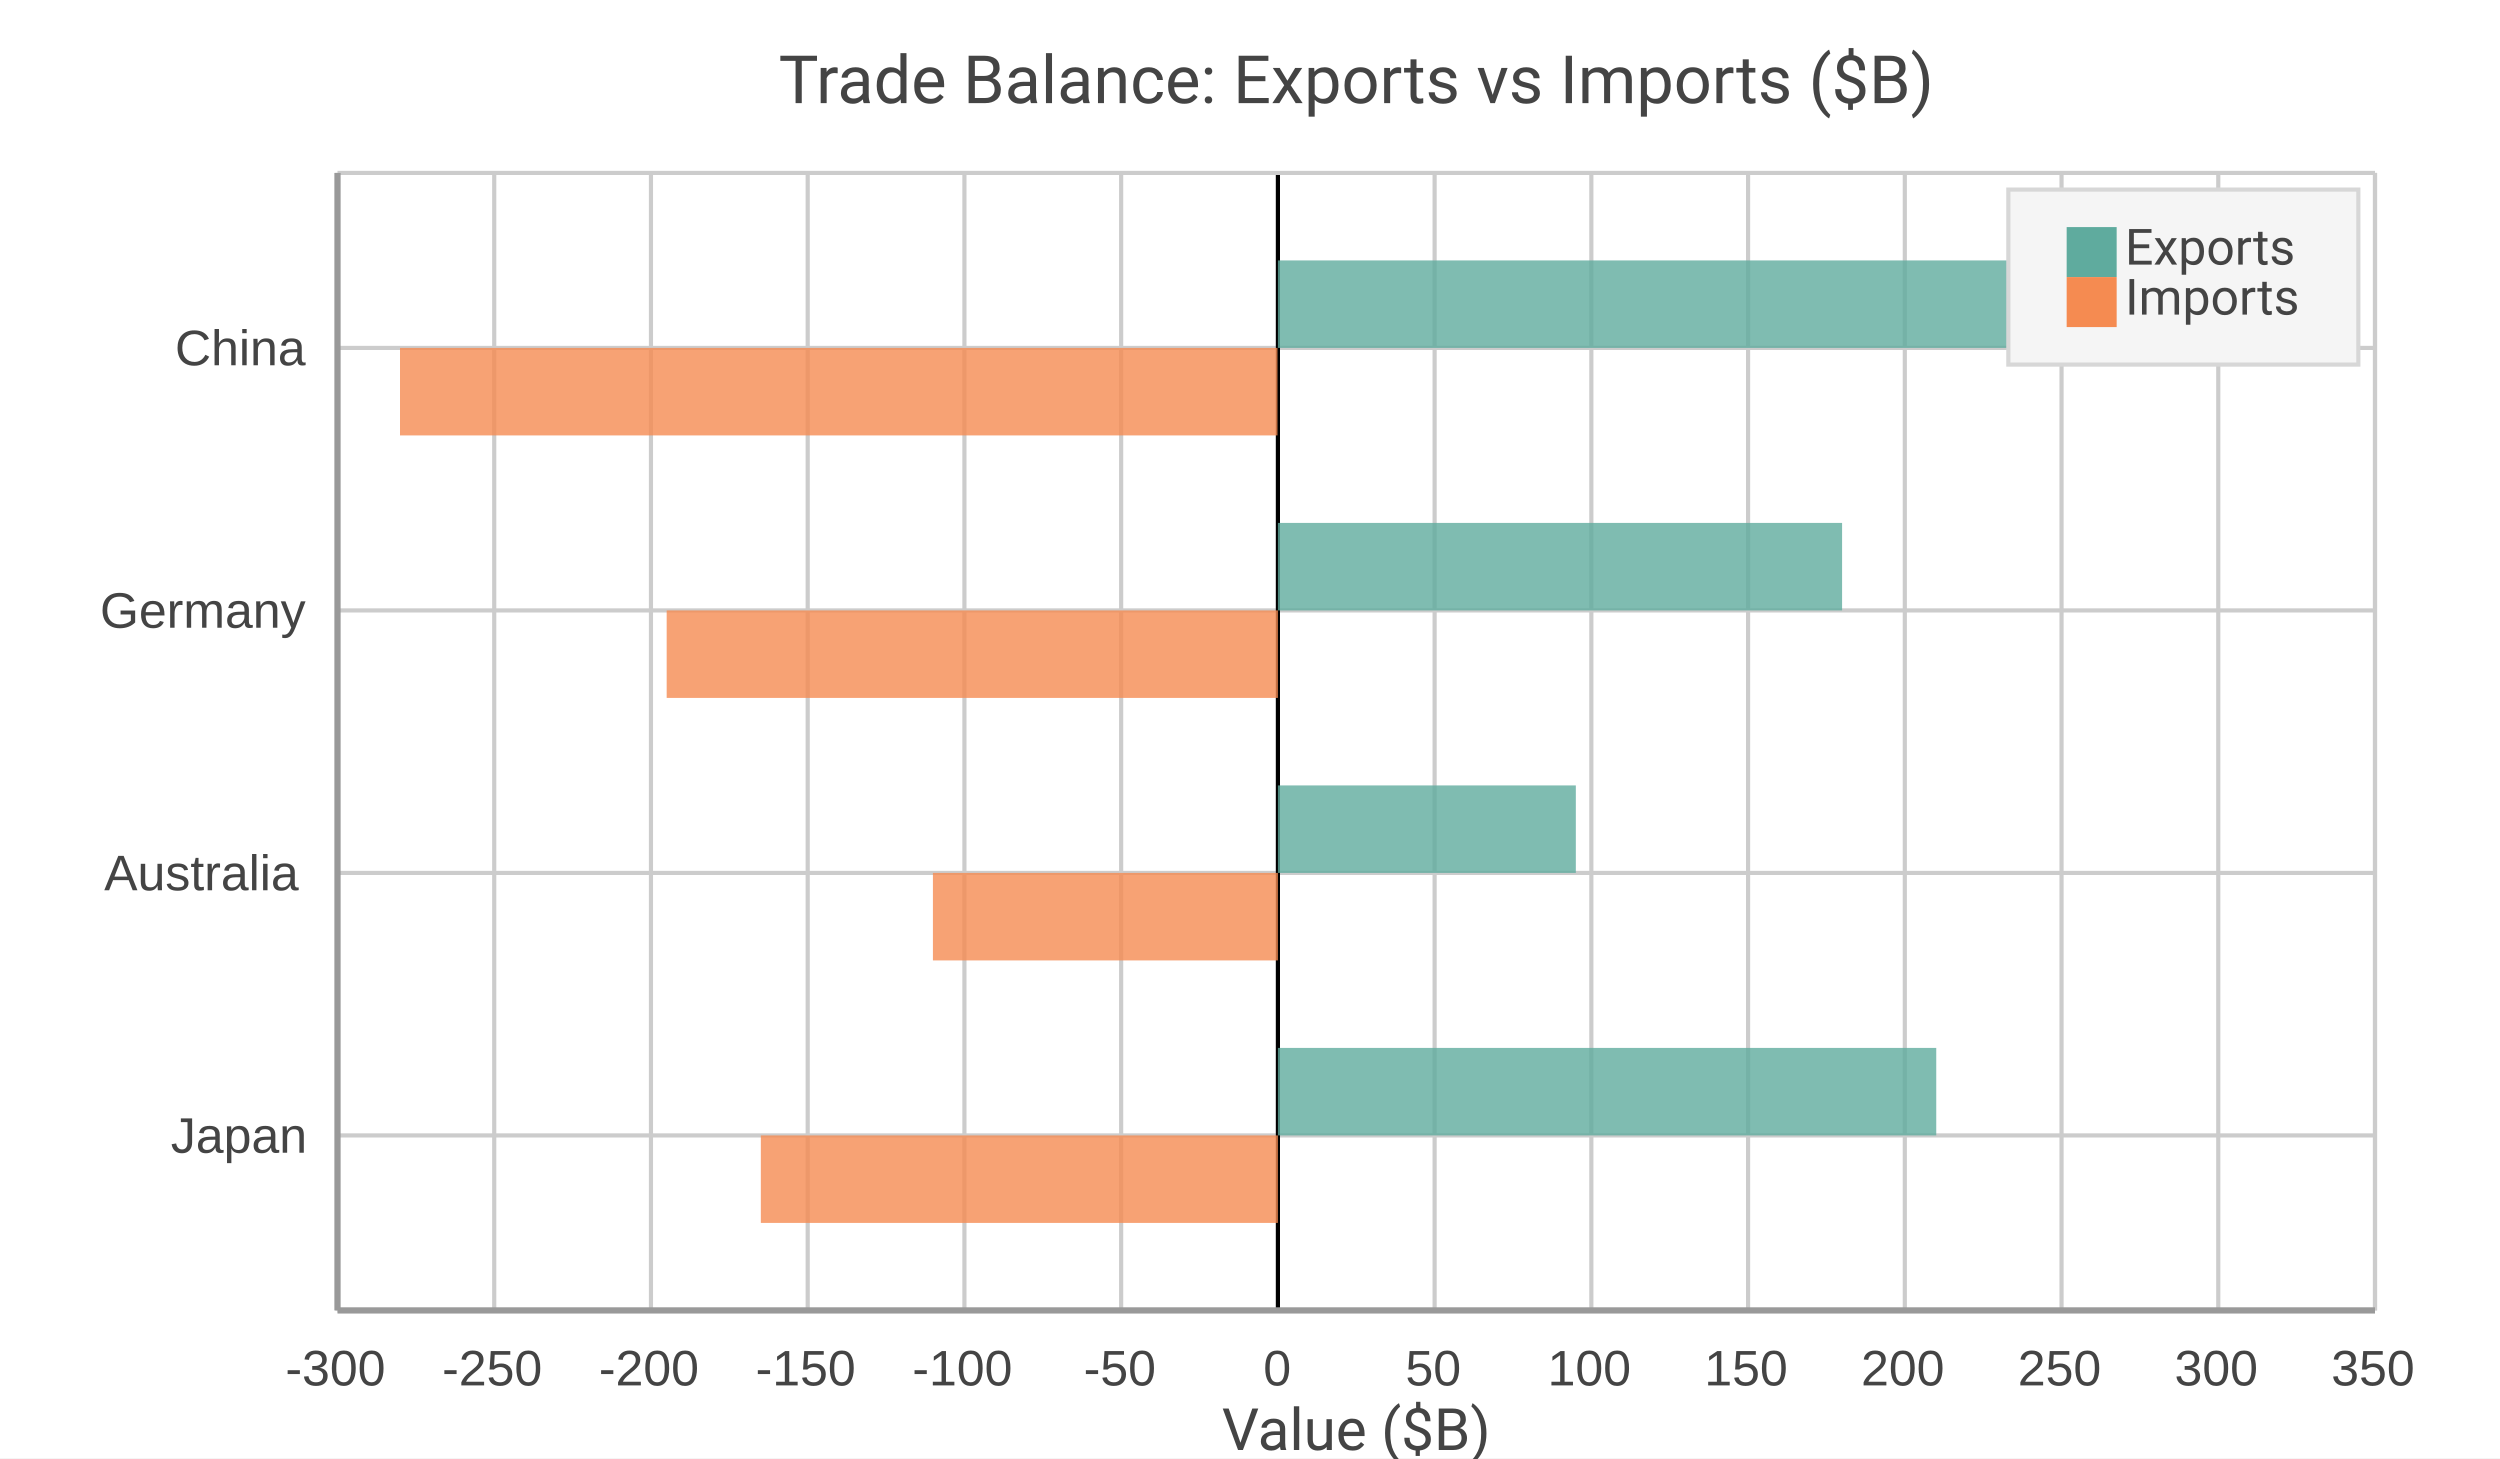
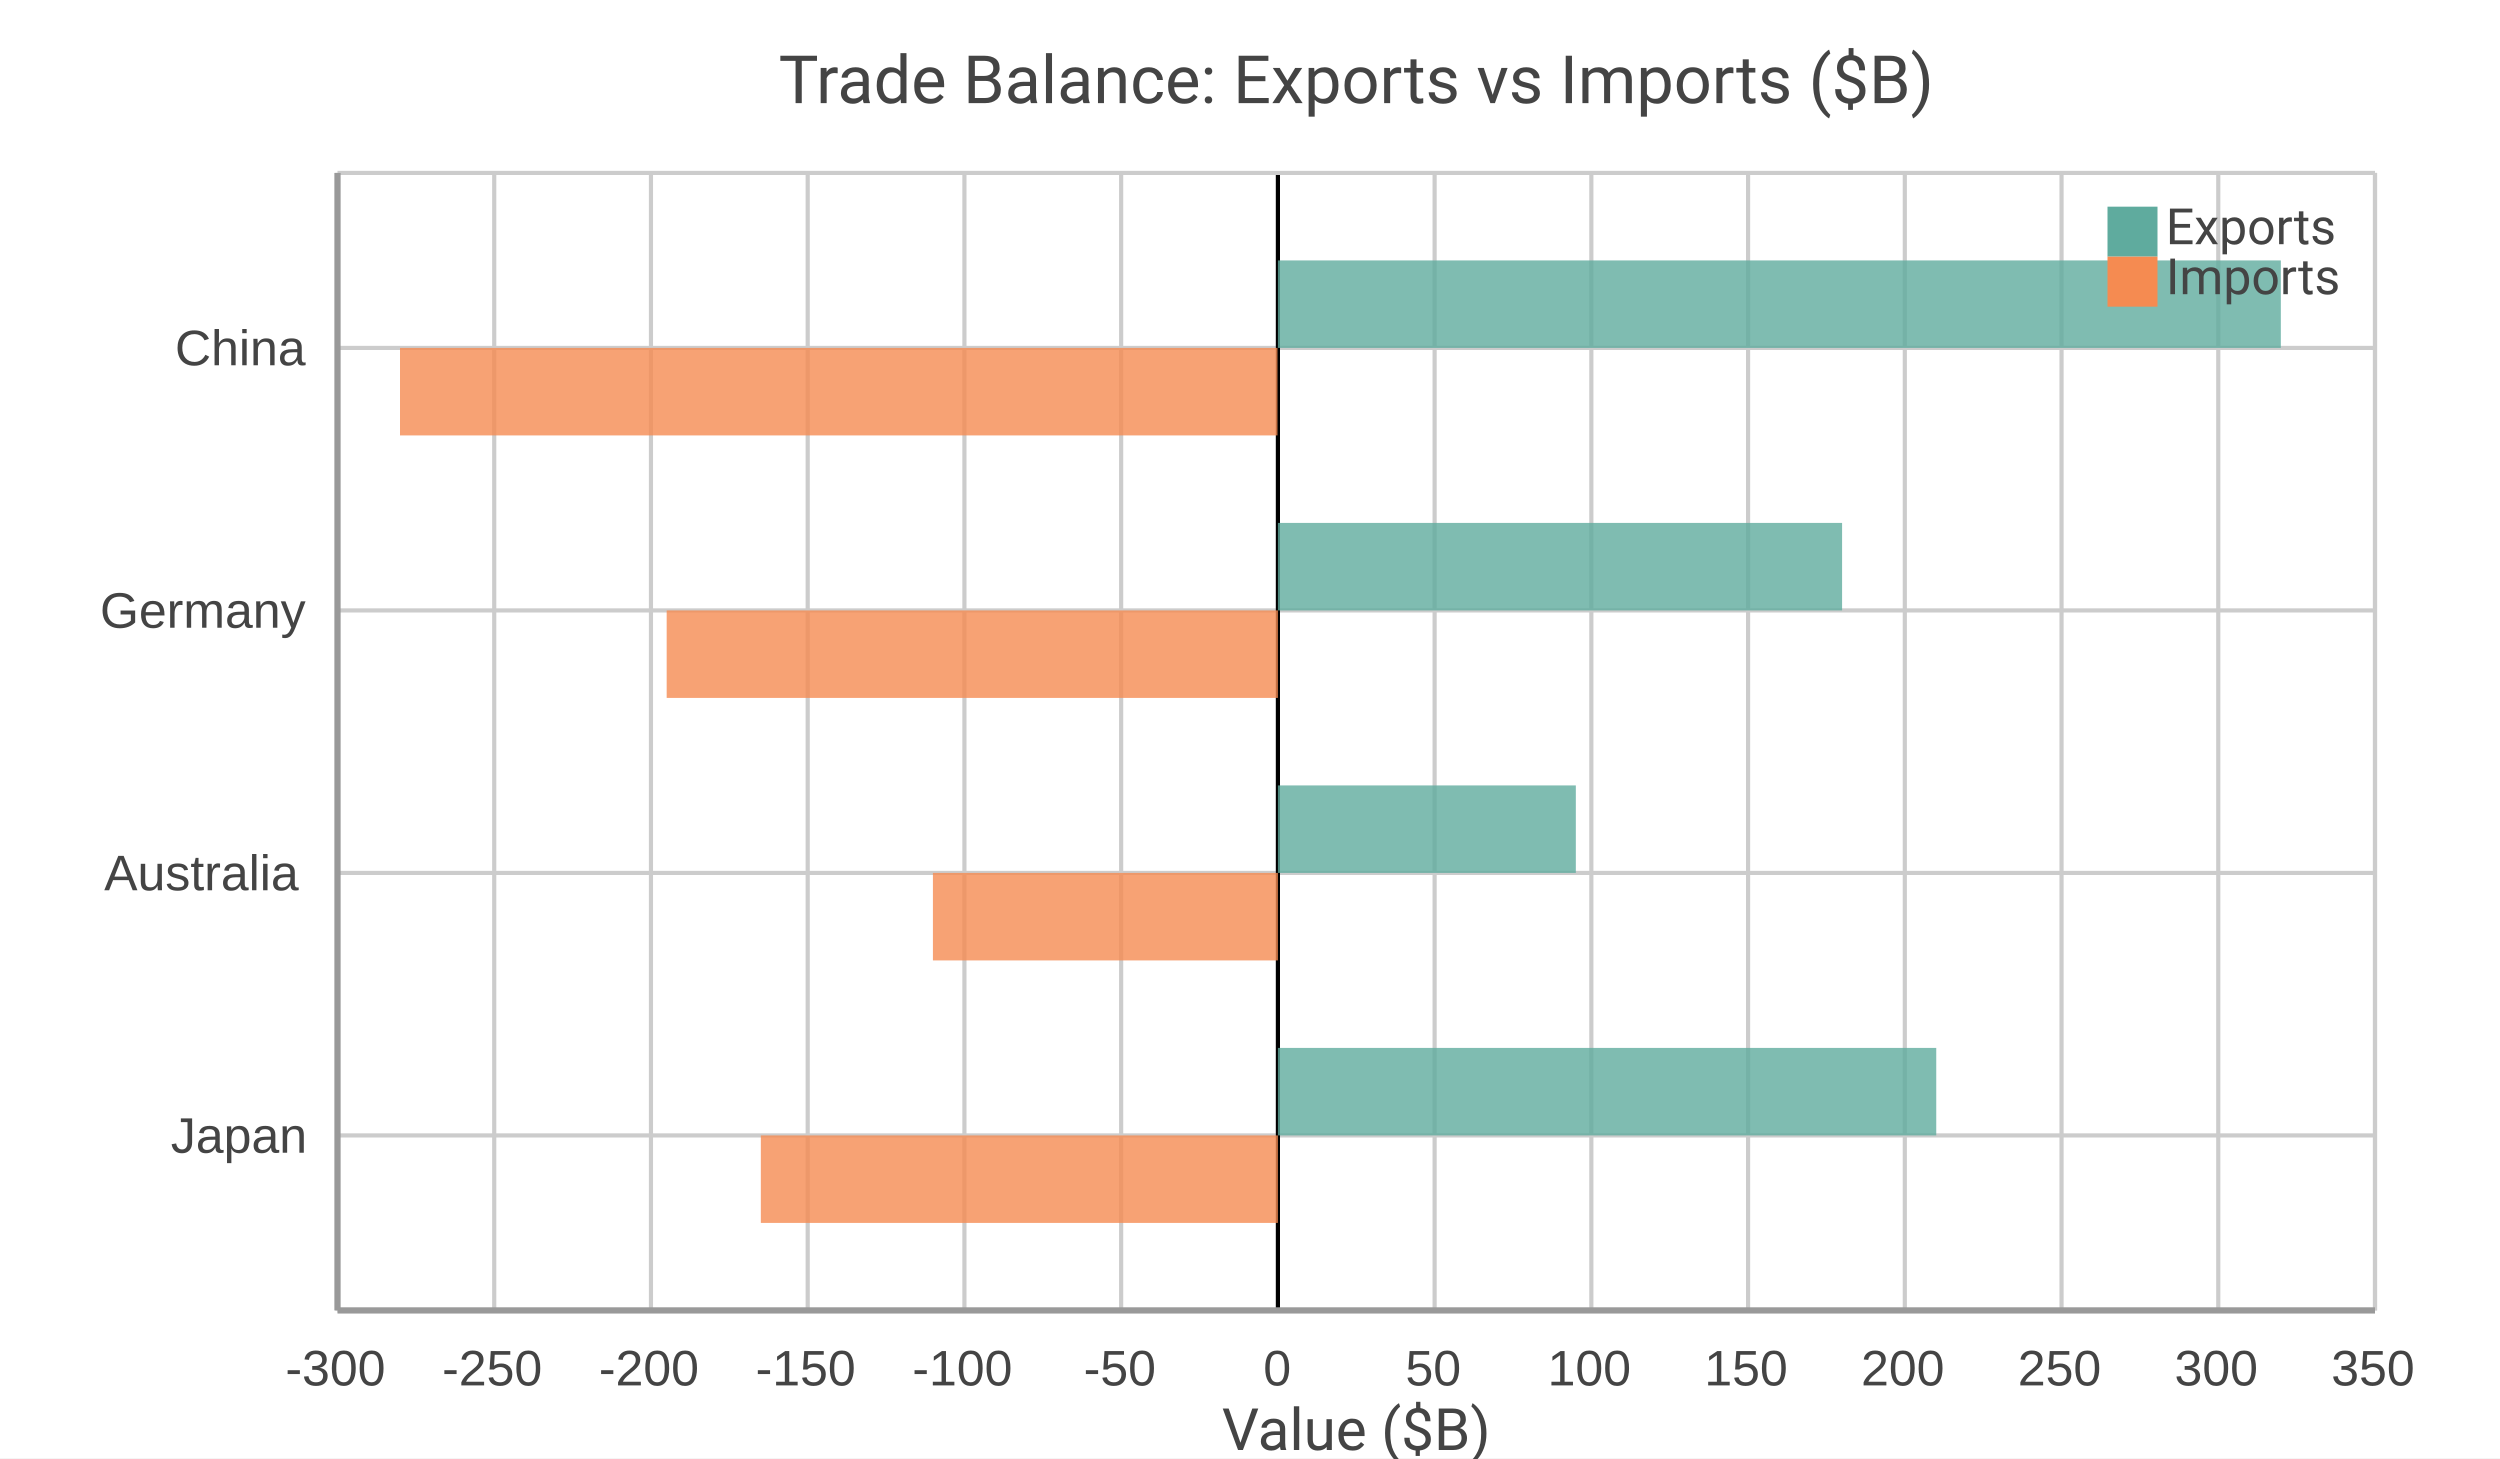
<svg xmlns="http://www.w3.org/2000/svg" width="600" height="350" viewBox="0 0 600 350">
  <path fill="#FFFFFF" d="M0 0 h600 v350 h-600 v-350Z" />
  <text transform="translate(0, 16.0)" fill="#444444" font-family="Roboto" font-weight="normal" font-size="16" text-anchor="middle" x="325.5" y="8.75">Trade Balance: Exports vs Imports ($B)</text>
  <defs>
    <clipPath id="plot-clip">
      <rect x="0" y="0" width="489.0" height="273.0" />
    </clipPath>
  </defs>
  <g>
    <path stroke="#CCCCCC" stroke-dasharray="None" d="M0 42.0 h489.0 M0 105.0 h489.0 M0 168.0 h489.0 M0 231.0 h489.0" transform="translate(81.0, 41.5)" />
    <g font-size="12" font-family="Arial" fill="#444444" transform="translate(75.0, 41.5)">
      <text x="0" y="42.0" dominant-baseline="central" transform="translate(-33, 0)">China</text>
      <text x="0" y="105.0" dominant-baseline="central" transform="translate(-51, 0)">Germany</text>
      <text x="0" y="168.0" dominant-baseline="central" transform="translate(-50, 0)">Australia</text>
      <text x="0" y="231.0" dominant-baseline="central" transform="translate(-34, 0)">Japan</text>
    </g>
  </g>
  <g>
    <path stroke="#CCCCCC" stroke-dasharray="None" d="M489.0 0 v273.0 M451.385 0 v273.0 M413.769 0 v273.0 M376.154 0 v273.0 M338.538 0 v273.0 M300.923 0 v273.0 M263.308 0 v273.0 M225.692 0 v273.0 M188.077 0 v273.0 M150.462 0 v273.0 M112.846 0 v273.0 M75.231 0 v273.0 M37.615 0 v273.0 M0.0 0 v273.0" transform="translate(81.0, 41.5)" />
    <g font-size="12" font-family="Arial" fill="#444444" transform="translate(81.0, 59.5)">
      <text x="489.0" y="273.0" transform="translate(-10.5, 0)">350</text>
      <text x="451.385" y="273.0" transform="translate(-10.5, 0)">300</text>
      <text x="413.769" y="273.0" transform="translate(-10.5, 0)">250</text>
      <text x="376.154" y="273.0" transform="translate(-10.5, 0)">200</text>
      <text x="338.538" y="273.0" transform="translate(-10.5, 0)">150</text>
      <text x="300.923" y="273.0" transform="translate(-10.5, 0)">100</text>
      <text x="263.308" y="273.0" transform="translate(-7.0, 0)">50</text>
      <text x="225.692" y="273.0" transform="translate(-3.5, 0)">0</text>
      <text x="188.077" y="273.0" transform="translate(-9.0, 0)">-50</text>
      <text x="150.462" y="273.0" transform="translate(-12.5, 0)">-100</text>
      <text x="112.846" y="273.0" transform="translate(-12.5, 0)">-150</text>
      <text x="75.231" y="273.0" transform="translate(-12.5, 0)">-200</text>
      <text x="37.615" y="273.0" transform="translate(-12.5, 0)">-250</text>
      <text x="0.0" y="273.0" transform="translate(-12.5, 0)">-300</text>
    </g>
  </g>
  <path transform="translate(81.0, 41.5)" d="M225.7 0 v273.0z" stroke="black" />
  <g>
    <g opacity="0.8" transform="translate(81.0, 41.5)">
      <path d="M225.7 21.0 h240.7 v21.0 h-240.7 v-21.0Z M225.7 84.0 h135.4 v21.0 h-135.4 v-21.0Z M225.7 147.0 h71.5 v21.0 h-71.5 v-21.0Z M225.7 210.0 h158.0 v21.0 h-158.0 v-21.0Z" fill="#5fab9e" />
      <path d="M15.0 42.0 h210.6 v21.0 h-210.6 v-21.0Z M79.0 105.0 h146.7 v21.0 h-146.7 v-21.0Z M142.9 168.0 h82.8 v21.0 h-82.8 v-21.0Z M101.6 231.0 h124.1 v21.0 h-124.1 v-21.0Z" fill="#f58b51" />
    </g>
    <path stroke="#CCCCCC" stroke-dasharray="None" d="M0 273.0 h489.0" transform="translate(81.0, 41.5)" />
    <path stroke="#CCCCCC" stroke-dasharray="None" d="M0 0 h489.0" transform="translate(81.0, 41.5)" />
    <path stroke="#CCCCCC" stroke-dasharray="None" d="M0 0 v273.0" transform="translate(81.0, 41.5)" />
    <path stroke="#CCCCCC" stroke-dasharray="None" d="M489.0 0 v273.0" transform="translate(81.0, 41.5)" />
  </g>
  <g>
-     <rect transform="translate(-14.0, -7.0)" x="496.0" y="52.5" width="84.0" height="42.0" fill="#f5f5f5" stroke="#d7d7d7" />
+     <rect transform="translate(-4.2, -2.1)" x="505.8" y="47.6" width="64.4" height="32.2" fill="none" stroke="none" />
    <g>
-       <rect y="54.5" x="496.0" width="12" height="12" fill="#5fab9e" />
-       <text y="63.5" x="510.0" font-size="12" font-family="Roboto" fill="#444444">Exports</text>
+       <rect y="49.6" x="505.8" width="12" height="12" fill="#5fab9e" />
+       <text y="58.6" x="519.8" font-size="12" font-family="Roboto" fill="#444444">Exports</text>
    </g>
    <g>
-       <rect y="66.5" x="496.0" width="12" height="12" fill="#f58b51" />
-       <text y="75.5" x="510.0" font-size="12" font-family="Roboto" fill="#444444">Imports</text>
+       <rect y="61.6" x="505.8" width="12" height="12" fill="#f58b51" />
+       <text y="70.6" x="519.8" font-size="12" font-family="Roboto" fill="#444444">Imports</text>
    </g>
  </g>
  <path d="M81.0 41.5 v273.0 M81.0 314.5 h489.0" stroke="#999" stroke-width="1.5" fill="none" />
  <text x="325.5" y="348" fill="#444444" font-size="14" font-family="Roboto" text-anchor="middle">Value ($B)</text>
</svg>
